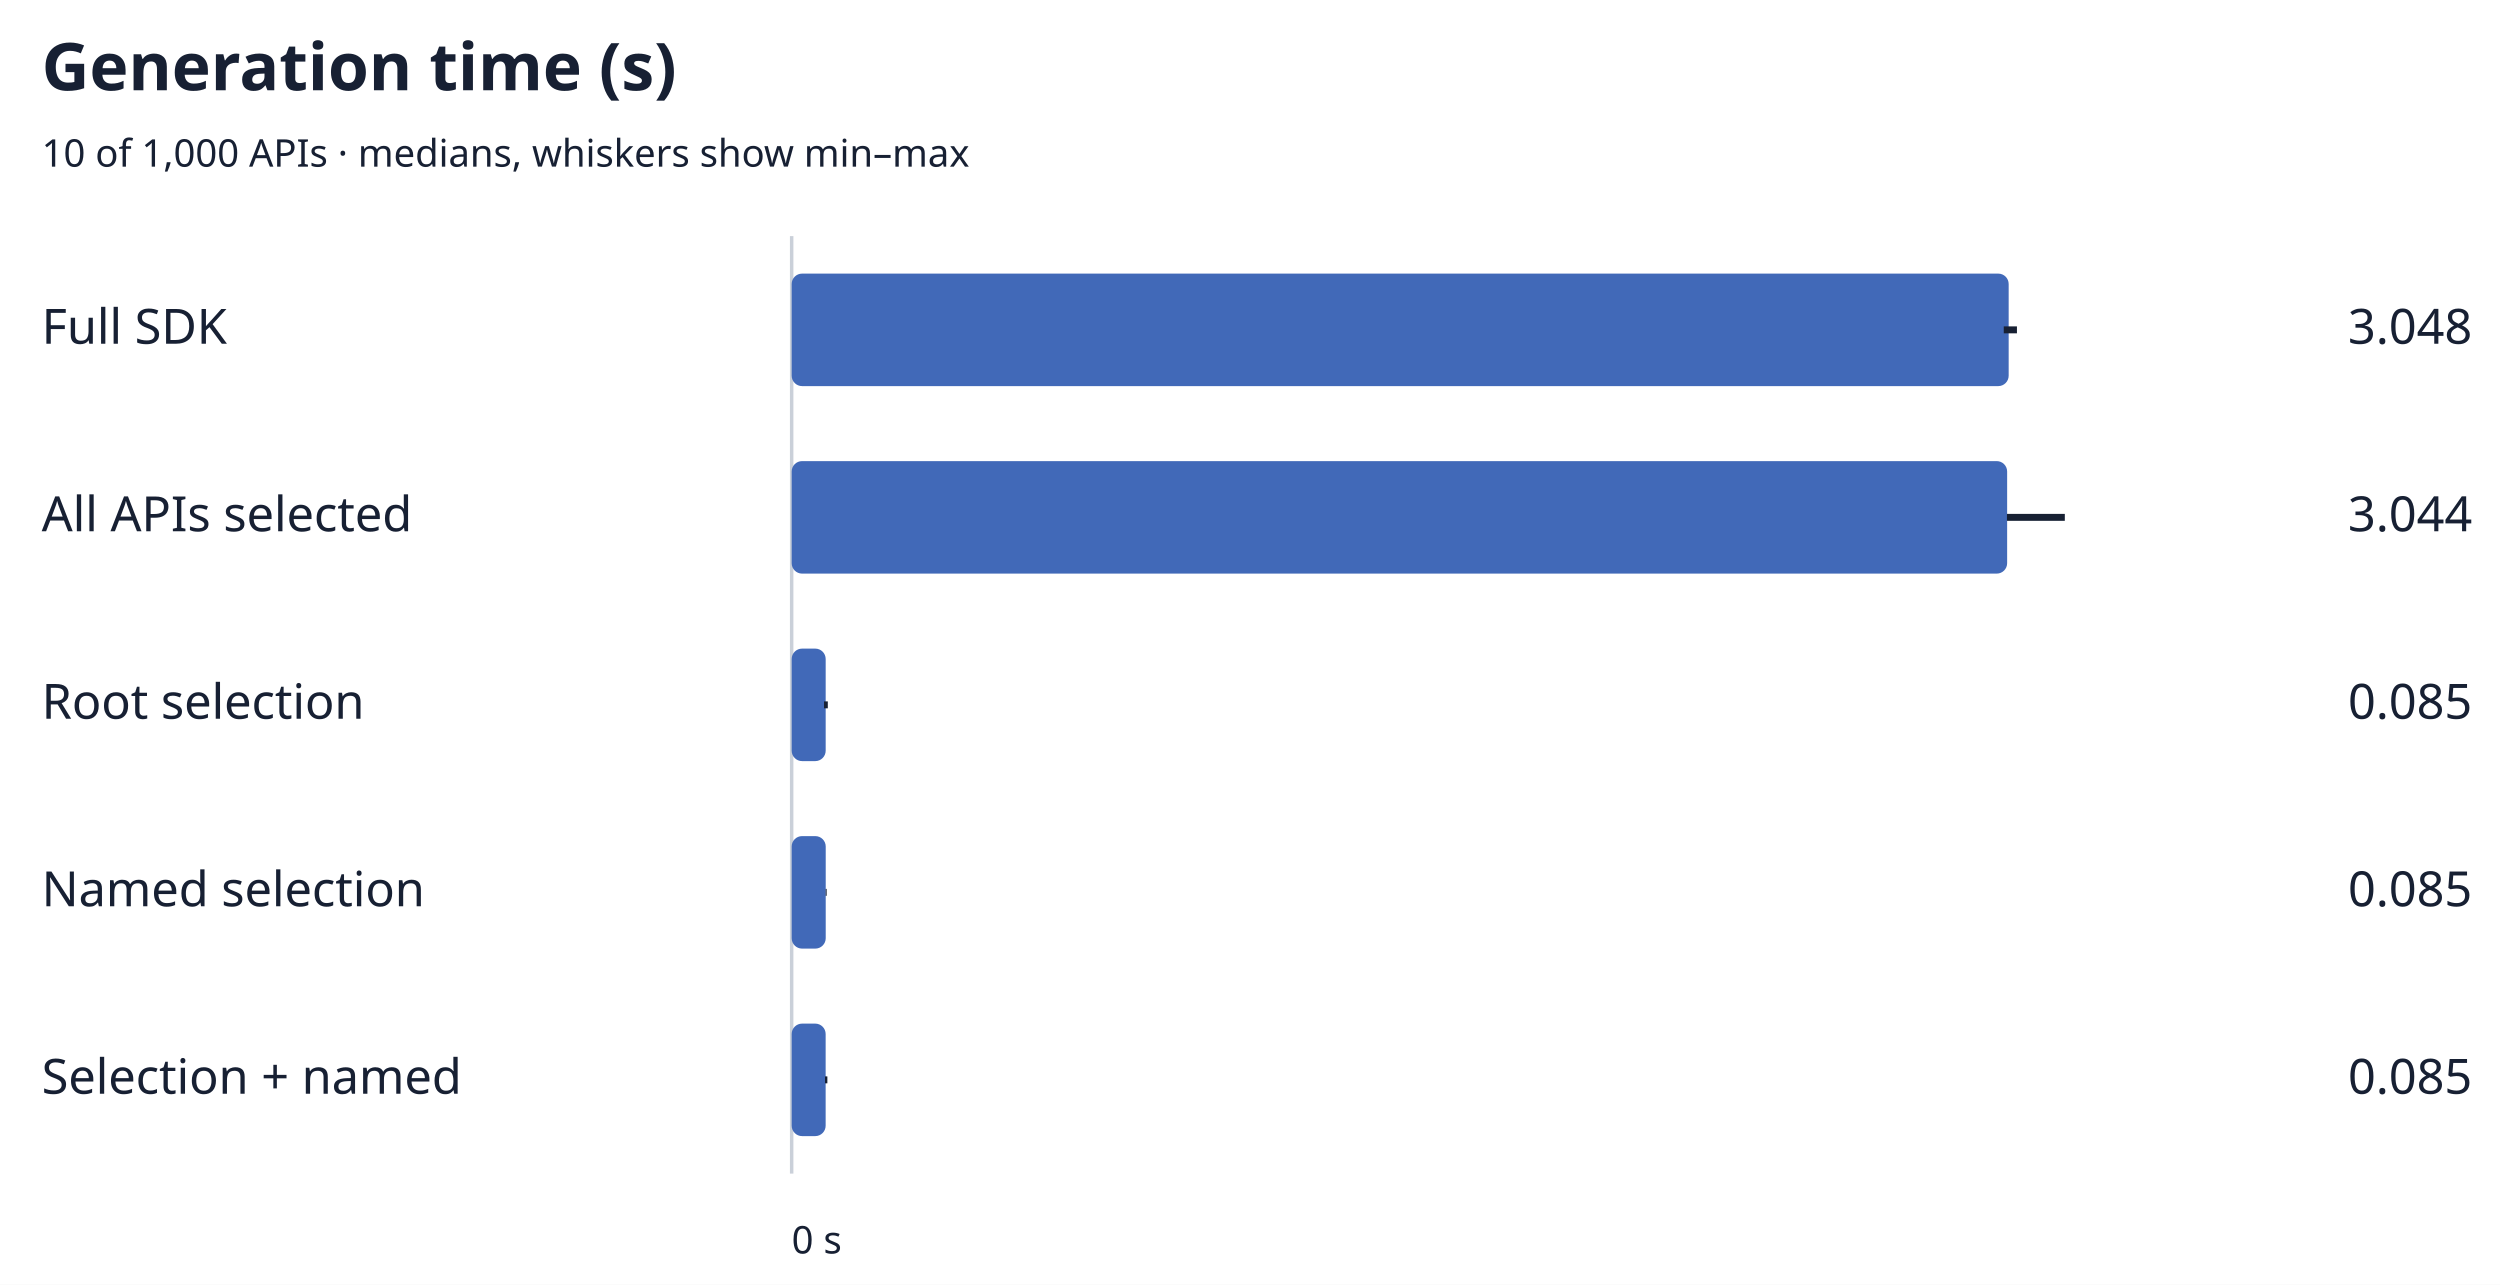
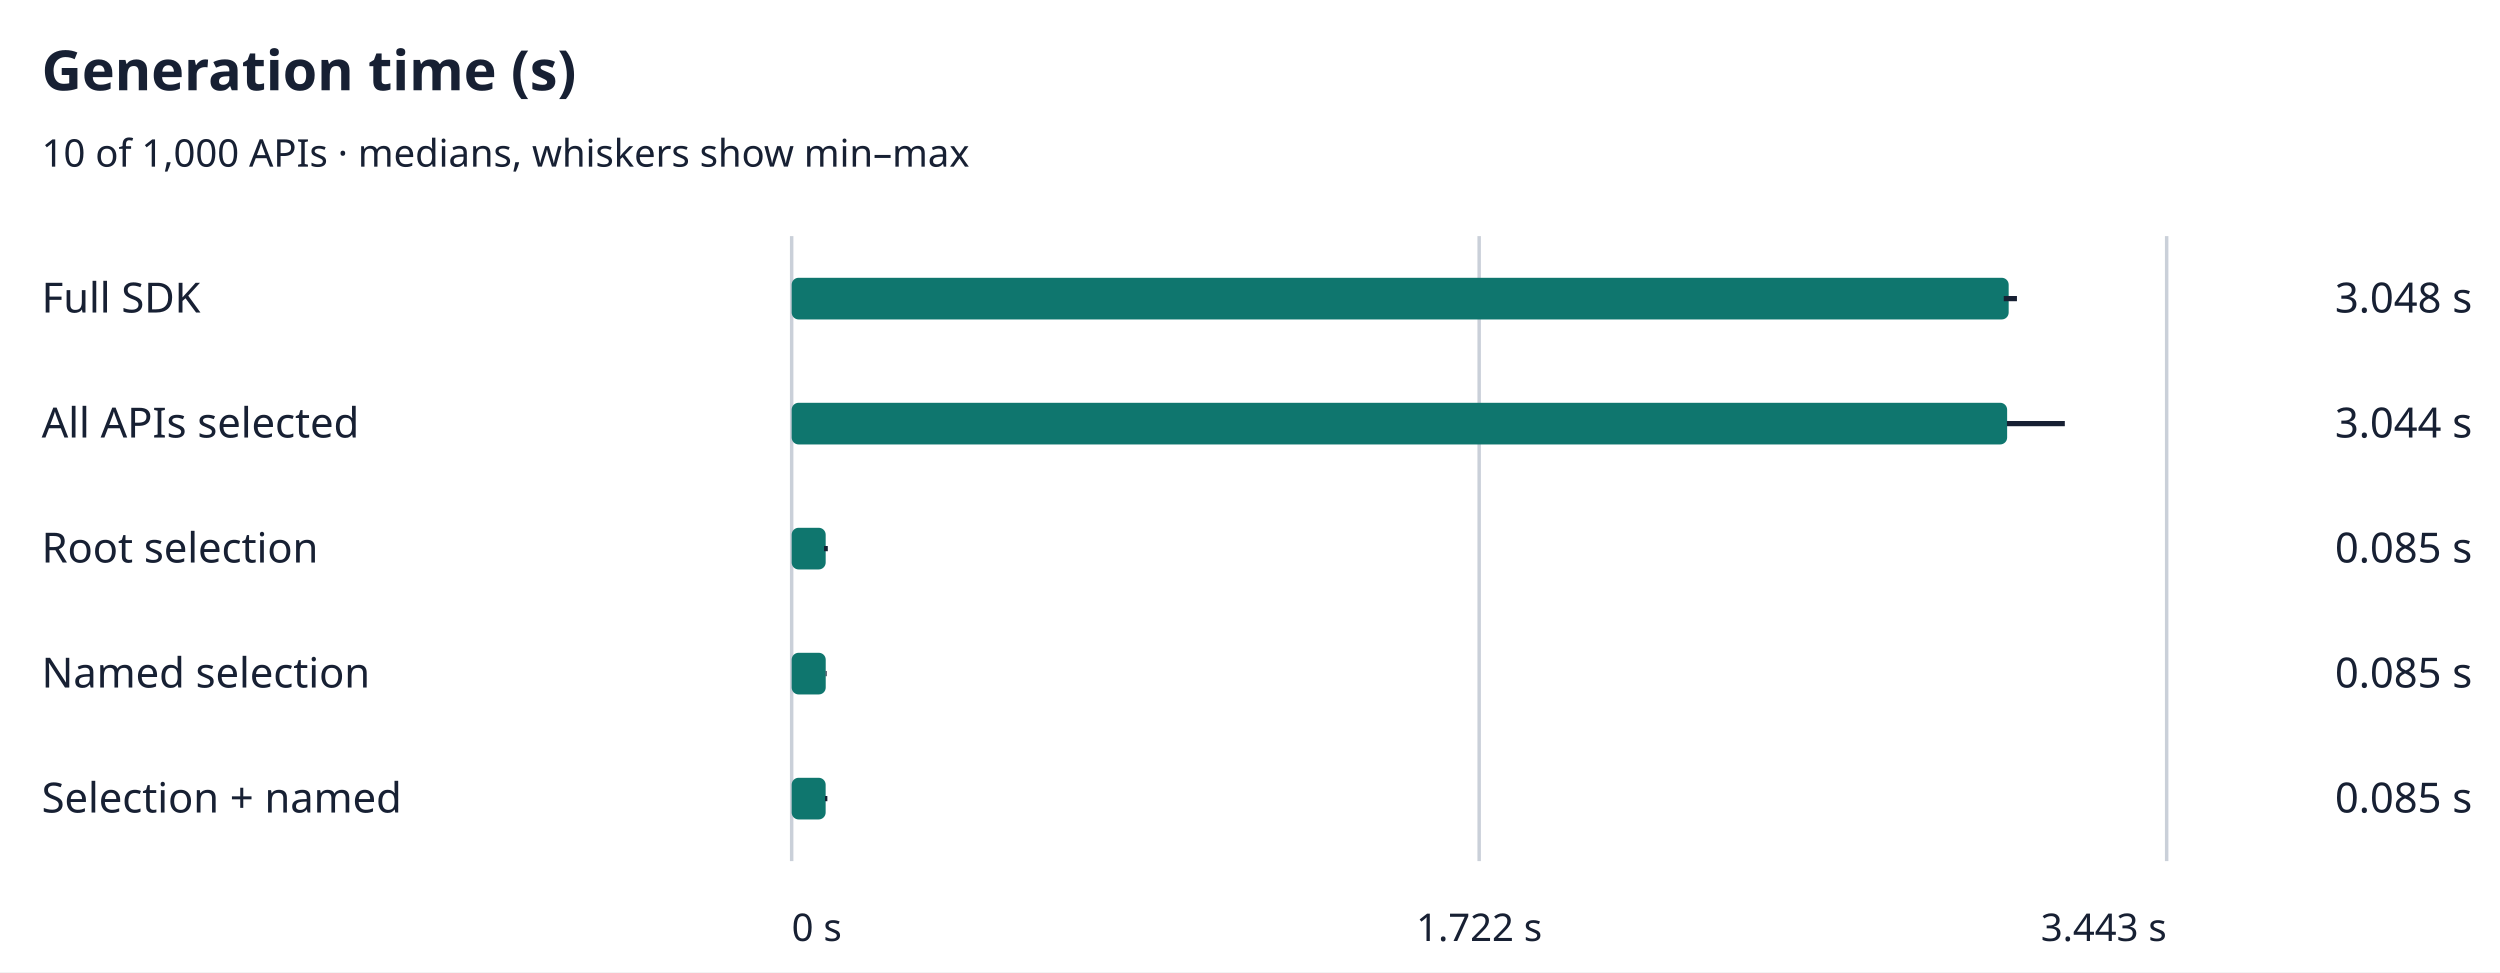
- <svg xmlns="http://www.w3.org/2000/svg" width="720" height="370" viewBox="0 0 720 370" role="img" aria-label="Generation time (s)">
-   <rect width="720" height="370" fill="white" />
-   <g font-family="system-ui,sans-serif" font-size="14" fill="#172033">
-     <text x="12" y="26" font-size="19" font-weight="600">Generation time (s)</text>
+ <svg xmlns="http://www.w3.org/2000/svg" width="720" height="280" viewBox="0 0 720 280" role="img" aria-label="Generation time (s)">
+   <rect width="720" height="280" fill="white" />
+   <g font-family="system-ui,sans-serif" font-size="12" fill="#172033">
+     <text x="12" y="26" font-size="16" font-weight="600">Generation time (s)</text>
    <text x="12" y="48" font-size="11">10 of 1,000 APIs · medians, whiskers show min–max</text>
    <g transform="translate(0 56)">
-       <line x1="228" y1="12" x2="228" y2="282" stroke="#cad0d9" />
+       <line x1="228" y1="12" x2="228" y2="192" stroke="#cad0d9" />
+       <text x="228" y="215" text-anchor="start" font-size="11">0 s</text>
+       <line x1="426" y1="12" x2="426" y2="192" stroke="#cad0d9" />
+       <text x="426" y="215" text-anchor="middle" font-size="11">1.722 s</text>
+       <line x1="624" y1="12" x2="624" y2="192" stroke="#cad0d9" />
+       <text x="624" y="215" text-anchor="end" font-size="11">3.443 s</text>
      <g>
-         <text x="12" y="43">Full SDK</text>
-         <rect x="228" y="22.8" width="350.498" height="32.4" rx="3" fill="#4169b8" />
-         <line x1="577.082" x2="580.88" y1="39" y2="39" stroke="#172033" stroke-width="2" />
-         <text x="712" y="43" text-anchor="end">3.048</text>
+         <text x="12" y="34">Full SDK</text>
+         <rect x="228" y="24" width="350.498" height="12" rx="2" fill="#0f766e" />
+         <line x1="577.082" x2="580.88" y1="30" y2="30" stroke="#172033" stroke-width="1.5" />
+         <text x="712" y="34" text-anchor="end">3.048 s</text>
      </g>
      <g>
-         <text x="12" y="97">All APIs selected</text>
-         <rect x="228" y="76.8" width="350.056" height="32.4" rx="3" fill="#4169b8" />
-         <line x1="577.999" x2="594.667" y1="93" y2="93" stroke="#172033" stroke-width="2" />
-         <text x="712" y="97" text-anchor="end">3.044</text>
+         <text x="12" y="70">All APIs selected</text>
+         <rect x="228" y="60" width="350.056" height="12" rx="2" fill="#0f766e" />
+         <line x1="577.999" x2="594.667" y1="66" y2="66" stroke="#172033" stroke-width="1.5" />
+         <text x="712" y="70" text-anchor="end">3.044 s</text>
      </g>
      <g>
-         <text x="12" y="151">Root selection</text>
-         <rect x="228" y="130.8" width="9.796" height="32.4" rx="3" fill="#4169b8" />
-         <line x1="237.315" x2="238.408" y1="147" y2="147" stroke="#172033" stroke-width="2" />
-         <text x="712" y="151" text-anchor="end">0.085</text>
+         <text x="12" y="106">Root selection</text>
+         <rect x="228" y="96" width="9.796" height="12" rx="2" fill="#0f766e" />
+         <line x1="237.315" x2="238.408" y1="102" y2="102" stroke="#172033" stroke-width="1.5" />
+         <text x="712" y="106" text-anchor="end">0.085 s</text>
      </g>
      <g>
-         <text x="12" y="205">Named selection</text>
-         <rect x="228" y="184.8" width="9.808" height="32.4" rx="3" fill="#4169b8" />
-         <line x1="237.788" x2="238.077" y1="201" y2="201" stroke="#172033" stroke-width="2" />
-         <text x="712" y="205" text-anchor="end">0.085</text>
+         <text x="12" y="142">Named selection</text>
+         <rect x="228" y="132" width="9.808" height="12" rx="2" fill="#0f766e" />
+         <line x1="237.788" x2="238.077" y1="138" y2="138" stroke="#172033" stroke-width="1.5" />
+         <text x="712" y="142" text-anchor="end">0.085 s</text>
      </g>
      <g>
-         <text x="12" y="259">Selection + named</text>
-         <rect x="228" y="238.8" width="9.787" height="32.4" rx="3" fill="#4169b8" />
-         <line x1="237.603" x2="238.279" y1="255" y2="255" stroke="#172033" stroke-width="2" />
-         <text x="712" y="259" text-anchor="end">0.085</text>
+         <text x="12" y="178">Selection + named</text>
+         <rect x="228" y="168" width="9.787" height="12" rx="2" fill="#0f766e" />
+         <line x1="237.603" x2="238.279" y1="174" y2="174" stroke="#172033" stroke-width="1.5" />
+         <text x="712" y="178" text-anchor="end">0.085 s</text>
      </g>
-       <text x="228" y="305" font-size="11">0 s</text>
    </g>
  </g>
</svg>
